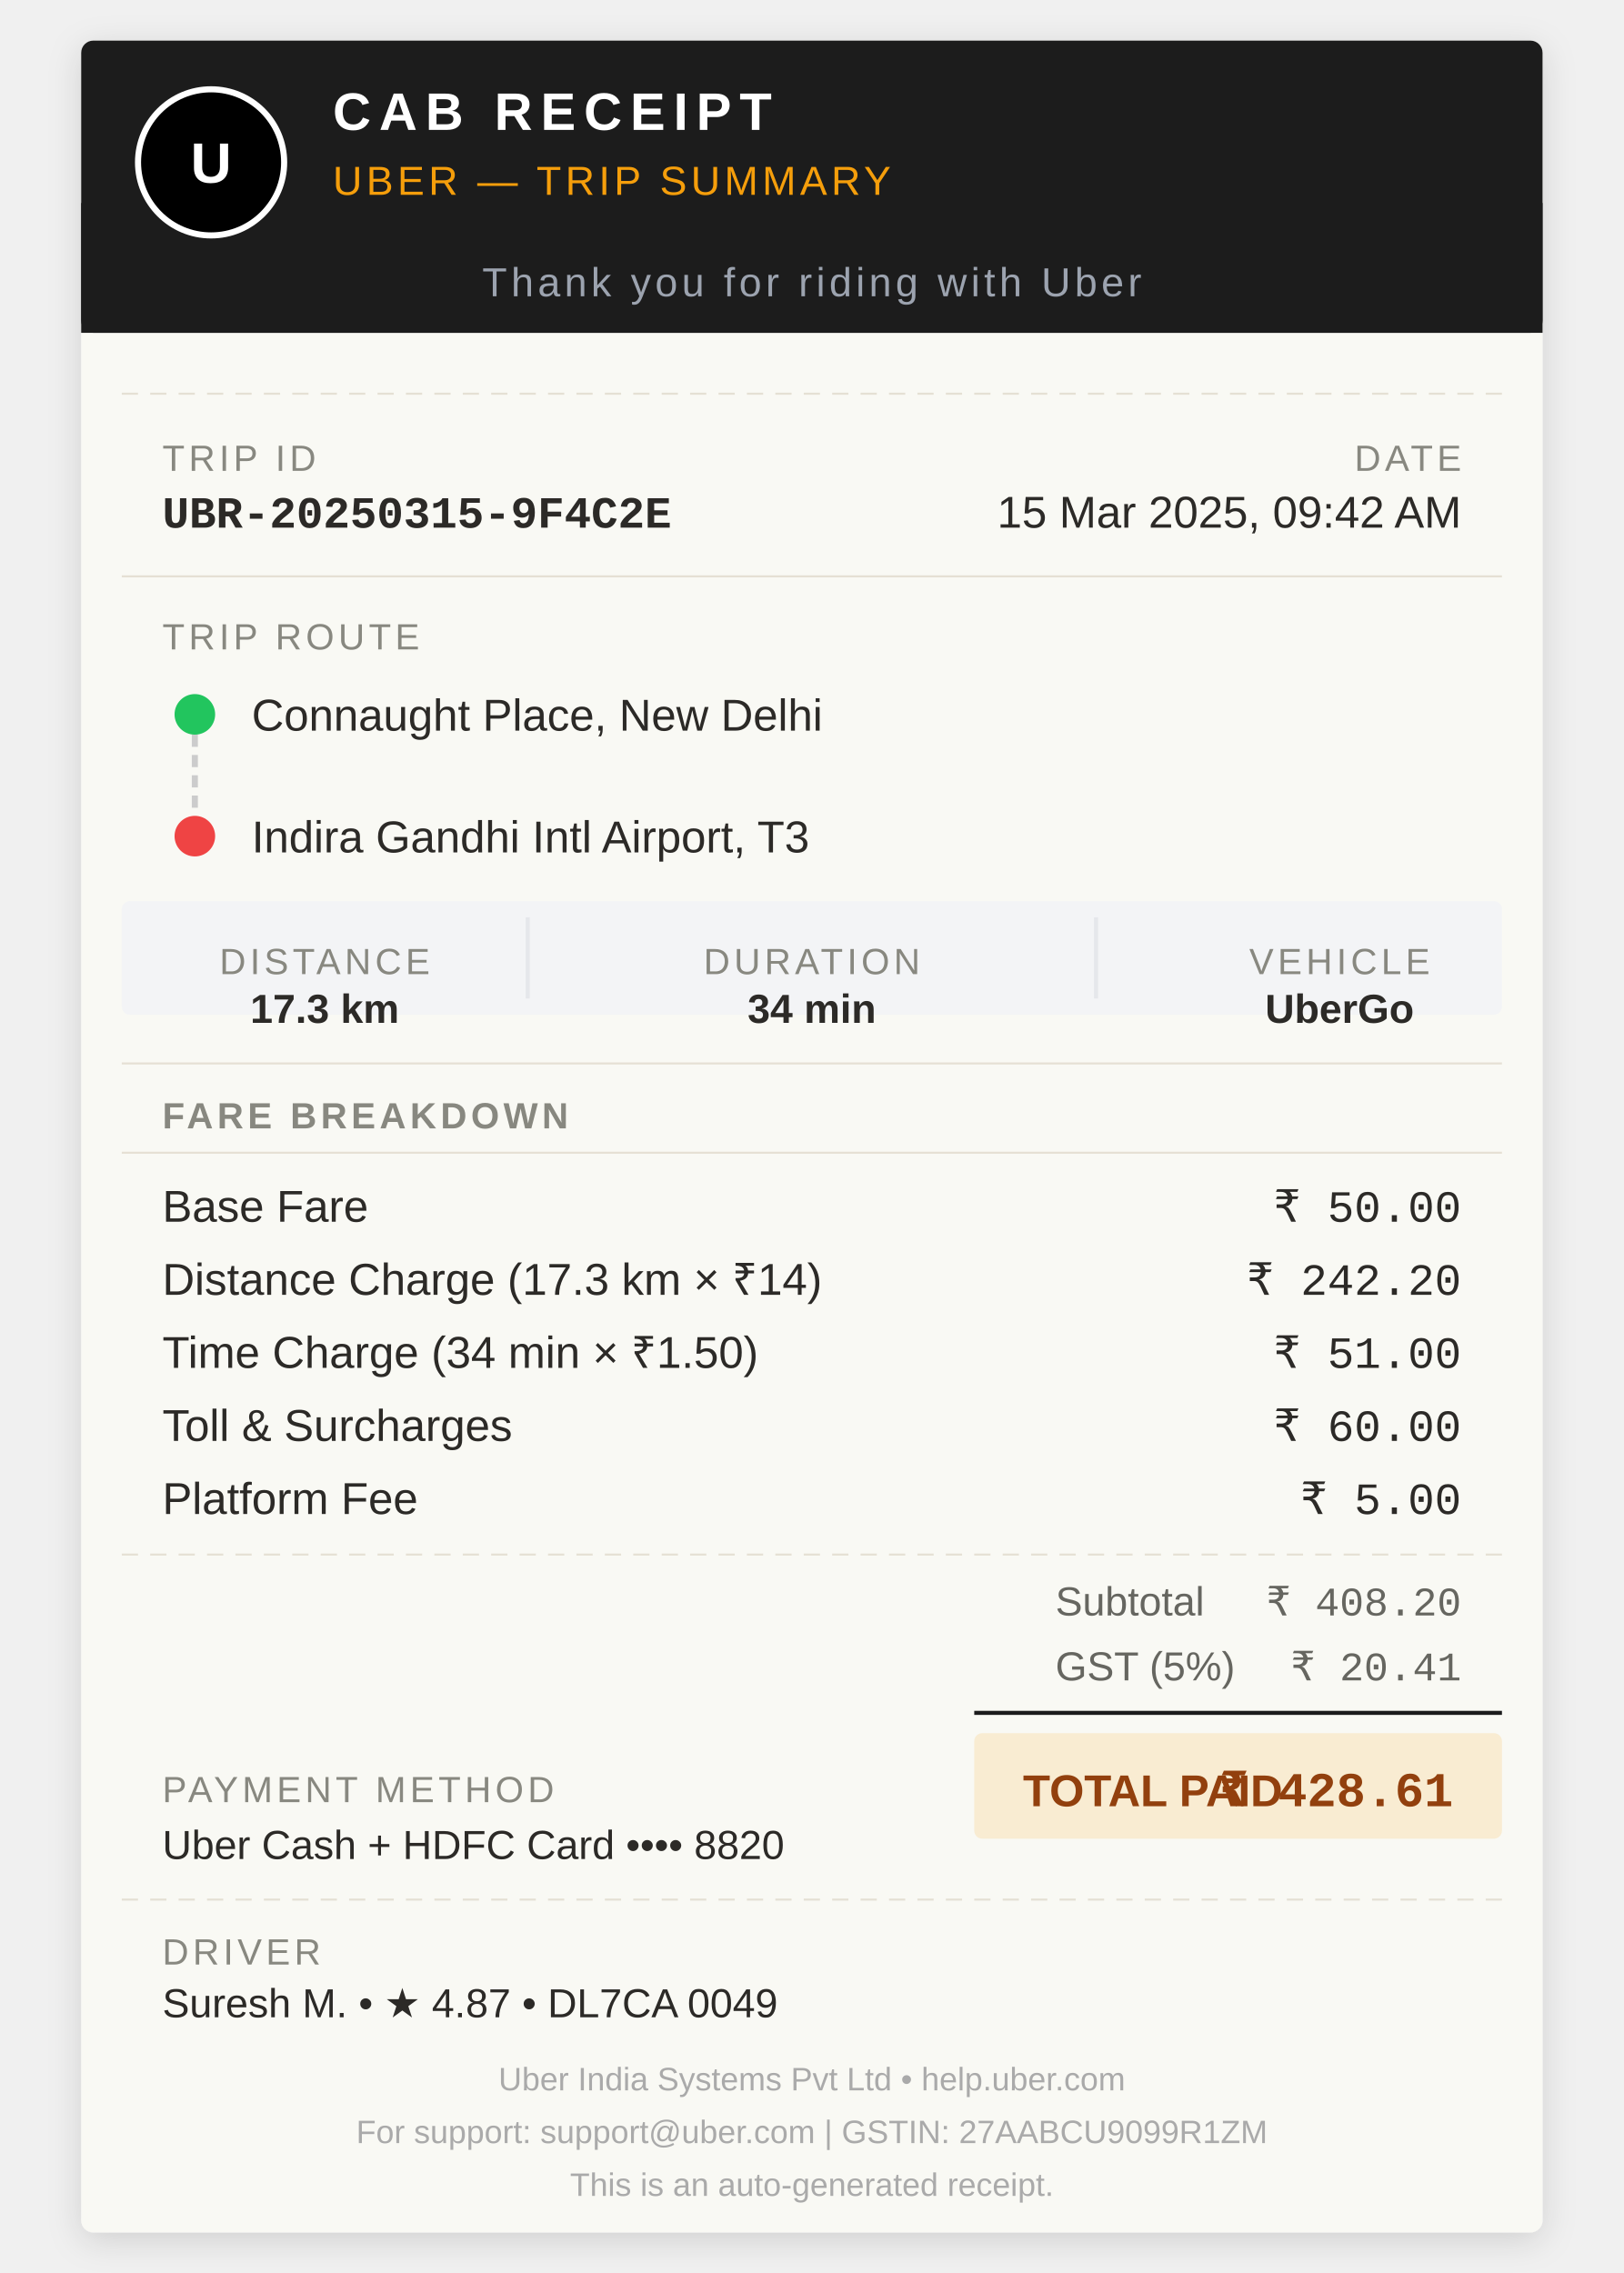
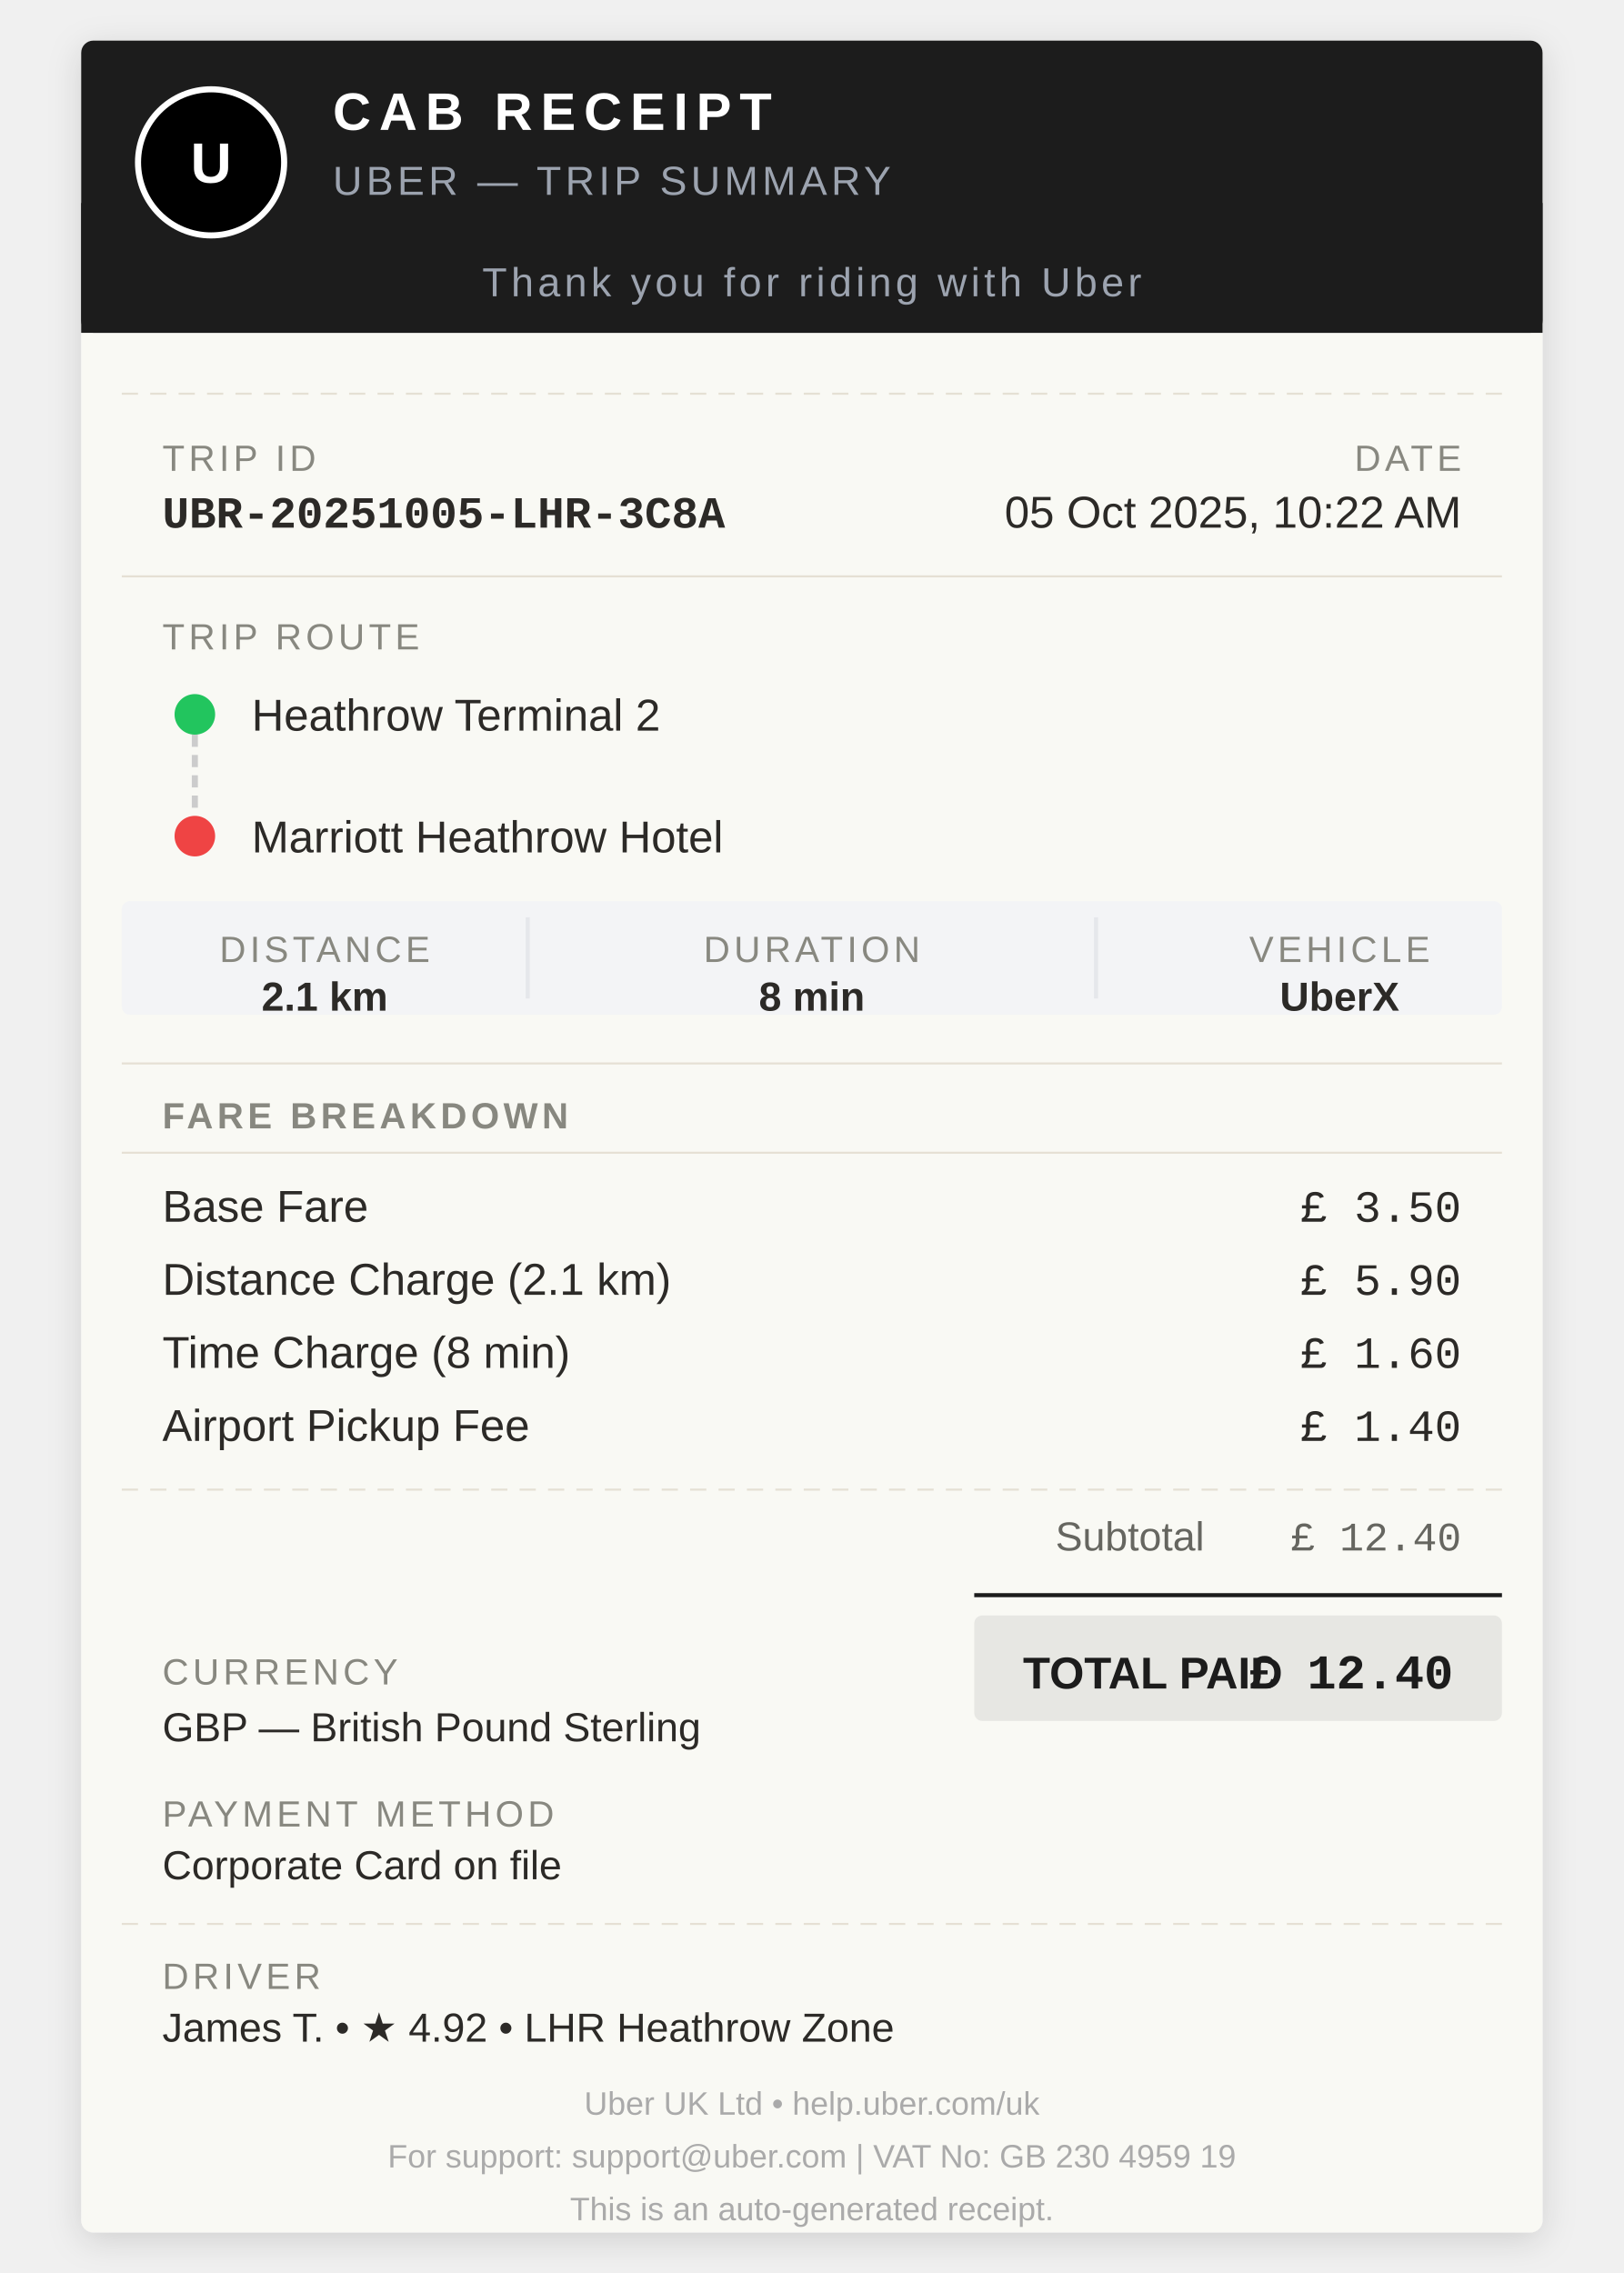
<svg xmlns="http://www.w3.org/2000/svg" width="400" height="560" viewBox="0 0 400 560">
  <defs>
    <filter id="paper-shadow">
      <feDropShadow dx="0" dy="2" stdDeviation="4" flood-color="#00000022" />
    </filter>
  </defs>
  <rect x="20" y="10" width="360" height="540" rx="3" ry="3" fill="#FAFAF7" filter="url(#paper-shadow)" />
  <rect x="20" y="10" width="360" height="540" rx="3" ry="3" fill="#F0EDE0" opacity="0.12" />
  <rect x="20" y="10" width="360" height="72" rx="3" ry="3" fill="#1C1C1C" />
  <rect x="20" y="50" width="360" height="32" fill="#1C1C1C" />
  <circle cx="52" cy="40" r="18" fill="#000000" stroke="#FFFFFF" stroke-width="1.5" />
  <text x="52" y="45" font-family="'Arial', sans-serif" font-size="14" font-weight="900" fill="#FFFFFF" text-anchor="middle">U</text>
  <text x="82" y="32" font-family="'Arial', sans-serif" font-size="13" font-weight="700" fill="#FFFFFF" letter-spacing="2">CAB RECEIPT</text>
-   <text x="82" y="48" font-family="'Arial', sans-serif" font-size="10" fill="#F59E0B" letter-spacing="1">UBER — TRIP SUMMARY</text>
+   <text x="82" y="48" font-family="'Arial', sans-serif" font-size="10" fill="#9CA3AF" letter-spacing="1">UBER — TRIP SUMMARY</text>
  <text x="200" y="73" font-family="'Arial', sans-serif" font-size="10" fill="#9CA3AF" text-anchor="middle" letter-spacing="1">Thank you for riding with Uber</text>
  <line x1="30" y1="97" x2="370" y2="97" stroke="#E5E0D4" stroke-width="0.5" stroke-dasharray="4,3" />
  <text x="40" y="116" font-family="'Arial', sans-serif" font-size="9" fill="#888880" letter-spacing="1">TRIP ID</text>
-   <text x="40" y="130" font-family="'Courier New', monospace" font-size="11" font-weight="700" fill="#2C2A27">UBR-20250315-9F4C2E</text>
+   <text x="40" y="130" font-family="'Courier New', monospace" font-size="11" font-weight="700" fill="#2C2A27">UBR-20251005-LHR-3C8A</text>
  <text x="360" y="116" font-family="'Arial', sans-serif" font-size="9" fill="#888880" text-anchor="end" letter-spacing="1">DATE</text>
-   <text x="360" y="130" font-family="'Arial', sans-serif" font-size="11" fill="#2C2A27" text-anchor="end">15 Mar 2025, 09:42 AM</text>
+   <text x="360" y="130" font-family="'Arial', sans-serif" font-size="11" fill="#2C2A27" text-anchor="end">05 Oct 2025, 10:22 AM</text>
  <line x1="30" y1="142" x2="370" y2="142" stroke="#E5E0D4" stroke-width="0.5" />
  <text x="40" y="160" font-family="'Arial', sans-serif" font-size="9" fill="#888880" letter-spacing="1">TRIP ROUTE</text>
  <circle cx="48" cy="176" r="5" fill="#22C55E" />
-   <text x="62" y="180" font-family="'Arial', sans-serif" font-size="11" fill="#2C2A27">Connaught Place, New Delhi</text>
+   <text x="62" y="180" font-family="'Arial', sans-serif" font-size="11" fill="#2C2A27">Heathrow Terminal 2</text>
  <line x1="48" y1="181" x2="48" y2="201" stroke="#CCCCCC" stroke-width="1.5" stroke-dasharray="3,2" />
  <circle cx="48" cy="206" r="5" fill="#EF4444" />
-   <text x="62" y="210" font-family="'Arial', sans-serif" font-size="11" fill="#2C2A27">Indira Gandhi Intl Airport, T3</text>
+   <text x="62" y="210" font-family="'Arial', sans-serif" font-size="11" fill="#2C2A27">Marriott Heathrow Hotel</text>
  <rect x="30" y="222" width="340" height="28" rx="2" fill="#F3F4F6" />
-   <text x="80" y="240" font-family="'Arial', sans-serif" font-size="9" fill="#888880" text-anchor="middle" letter-spacing="1">DISTANCE</text>
-   <text x="80" y="252" font-family="'Arial', sans-serif" font-size="10" font-weight="700" fill="#2C2A27" text-anchor="middle">17.3 km</text>
+   <text x="80" y="237" font-family="'Arial', sans-serif" font-size="9" fill="#888880" text-anchor="middle" letter-spacing="1">DISTANCE</text>
+   <text x="80" y="249" font-family="'Arial', sans-serif" font-size="10" font-weight="700" fill="#2C2A27" text-anchor="middle">2.1 km</text>
  <line x1="130" y1="226" x2="130" y2="246" stroke="#E5E7EB" stroke-width="1" />
-   <text x="200" y="240" font-family="'Arial', sans-serif" font-size="9" fill="#888880" text-anchor="middle" letter-spacing="1">DURATION</text>
-   <text x="200" y="252" font-family="'Arial', sans-serif" font-size="10" font-weight="700" fill="#2C2A27" text-anchor="middle">34 min</text>
+   <text x="200" y="237" font-family="'Arial', sans-serif" font-size="9" fill="#888880" text-anchor="middle" letter-spacing="1">DURATION</text>
+   <text x="200" y="249" font-family="'Arial', sans-serif" font-size="10" font-weight="700" fill="#2C2A27" text-anchor="middle">8 min</text>
  <line x1="270" y1="226" x2="270" y2="246" stroke="#E5E7EB" stroke-width="1" />
-   <text x="330" y="240" font-family="'Arial', sans-serif" font-size="9" fill="#888880" text-anchor="middle" letter-spacing="1">VEHICLE</text>
-   <text x="330" y="252" font-family="'Arial', sans-serif" font-size="10" font-weight="700" fill="#2C2A27" text-anchor="middle">UberGo</text>
+   <text x="330" y="237" font-family="'Arial', sans-serif" font-size="9" fill="#888880" text-anchor="middle" letter-spacing="1">VEHICLE</text>
+   <text x="330" y="249" font-family="'Arial', sans-serif" font-size="10" font-weight="700" fill="#2C2A27" text-anchor="middle">UberX</text>
  <line x1="30" y1="262" x2="370" y2="262" stroke="#E5E0D4" stroke-width="0.5" />
  <text x="40" y="278" font-family="'Arial', sans-serif" font-size="9" font-weight="700" fill="#888880" letter-spacing="1">FARE BREAKDOWN</text>
  <line x1="30" y1="284" x2="370" y2="284" stroke="#E5E0D4" stroke-width="0.5" />
  <text x="40" y="301" font-family="'Arial', sans-serif" font-size="11" fill="#2C2A27">Base Fare</text>
-   <text x="360" y="301" font-family="'Courier New', monospace" font-size="11" fill="#2C2A27" text-anchor="end">₹  50.00</text>
-   <text x="40" y="319" font-family="'Arial', sans-serif" font-size="11" fill="#2C2A27">Distance Charge (17.3 km × ₹14)</text>
-   <text x="360" y="319" font-family="'Courier New', monospace" font-size="11" fill="#2C2A27" text-anchor="end">₹ 242.20</text>
-   <text x="40" y="337" font-family="'Arial', sans-serif" font-size="11" fill="#2C2A27">Time Charge (34 min × ₹1.50)</text>
-   <text x="360" y="337" font-family="'Courier New', monospace" font-size="11" fill="#2C2A27" text-anchor="end">₹  51.00</text>
-   <text x="40" y="355" font-family="'Arial', sans-serif" font-size="11" fill="#2C2A27">Toll &amp; Surcharges</text>
-   <text x="360" y="355" font-family="'Courier New', monospace" font-size="11" fill="#2C2A27" text-anchor="end">₹  60.00</text>
-   <text x="40" y="373" font-family="'Arial', sans-serif" font-size="11" fill="#2C2A27">Platform Fee</text>
-   <text x="360" y="373" font-family="'Courier New', monospace" font-size="11" fill="#2C2A27" text-anchor="end">₹   5.00</text>
-   <line x1="30" y1="383" x2="370" y2="383" stroke="#E5E0D4" stroke-width="0.5" stroke-dasharray="4,3" />
-   <text x="260" y="398" font-family="'Arial', sans-serif" font-size="10" fill="#666660">Subtotal</text>
-   <text x="360" y="398" font-family="'Courier New', monospace" font-size="10" fill="#666660" text-anchor="end">₹ 408.20</text>
-   <text x="260" y="414" font-family="'Arial', sans-serif" font-size="10" fill="#666660">GST (5%)</text>
-   <text x="360" y="414" font-family="'Courier New', monospace" font-size="10" fill="#666660" text-anchor="end">₹  20.41</text>
-   <line x1="240" y1="422" x2="370" y2="422" stroke="#1C1C1C" stroke-width="1" />
-   <rect x="240" y="427" width="130" height="26" rx="2" fill="#F59E0B" opacity="0.15" />
-   <text x="252" y="445" font-family="'Arial', sans-serif" font-size="11" font-weight="700" fill="#92400E">TOTAL PAID</text>
-   <text x="358" y="445" font-family="'Courier New', monospace" font-size="12" font-weight="700" fill="#92400E" text-anchor="end">₹ 428.61</text>
-   <text x="40" y="444" font-family="'Arial', sans-serif" font-size="9" fill="#888880" letter-spacing="1">PAYMENT METHOD</text>
-   <text x="40" y="458" font-family="'Arial', sans-serif" font-size="10" fill="#2C2A27">Uber Cash + HDFC Card •••• 8820</text>
-   <line x1="30" y1="468" x2="370" y2="468" stroke="#E5E0D4" stroke-width="0.5" stroke-dasharray="4,3" />
-   <text x="40" y="484" font-family="'Arial', sans-serif" font-size="9" fill="#888880" letter-spacing="1">DRIVER</text>
-   <text x="40" y="497" font-family="'Arial', sans-serif" font-size="10" fill="#2C2A27">Suresh M.  •  ★ 4.87  •  DL7CA 0049</text>
-   <text x="200" y="515" font-family="'Arial', sans-serif" font-size="8" fill="#AAAAAA" text-anchor="middle">Uber India Systems Pvt Ltd • help.uber.com</text>
-   <text x="200" y="528" font-family="'Arial', sans-serif" font-size="8" fill="#AAAAAA" text-anchor="middle">For support: support@uber.com  |  GSTIN: 27AABCU9099R1ZM</text>
-   <text x="200" y="541" font-family="'Arial', sans-serif" font-size="8" fill="#AAAAAA" text-anchor="middle">This is an auto-generated receipt.</text>
+   <text x="360" y="301" font-family="'Courier New', monospace" font-size="11" fill="#2C2A27" text-anchor="end">£  3.50</text>
+   <text x="40" y="319" font-family="'Arial', sans-serif" font-size="11" fill="#2C2A27">Distance Charge (2.1 km)</text>
+   <text x="360" y="319" font-family="'Courier New', monospace" font-size="11" fill="#2C2A27" text-anchor="end">£  5.90</text>
+   <text x="40" y="337" font-family="'Arial', sans-serif" font-size="11" fill="#2C2A27">Time Charge (8 min)</text>
+   <text x="360" y="337" font-family="'Courier New', monospace" font-size="11" fill="#2C2A27" text-anchor="end">£  1.60</text>
+   <text x="40" y="355" font-family="'Arial', sans-serif" font-size="11" fill="#2C2A27">Airport Pickup Fee</text>
+   <text x="360" y="355" font-family="'Courier New', monospace" font-size="11" fill="#2C2A27" text-anchor="end">£  1.40</text>
+   <line x1="30" y1="367" x2="370" y2="367" stroke="#E5E0D4" stroke-width="0.5" stroke-dasharray="4,3" />
+   <text x="260" y="382" font-family="'Arial', sans-serif" font-size="10" fill="#666660">Subtotal</text>
+   <text x="360" y="382" font-family="'Courier New', monospace" font-size="10" fill="#666660" text-anchor="end">£ 12.40</text>
+   <line x1="240" y1="393" x2="370" y2="393" stroke="#1C1C1C" stroke-width="1" />
+   <rect x="240" y="398" width="130" height="26" rx="2" fill="#1C1C1C" opacity="0.08" />
+   <text x="252" y="416" font-family="'Arial', sans-serif" font-size="11" font-weight="700" fill="#1C1C1C">TOTAL PAID</text>
+   <text x="358" y="416" font-family="'Courier New', monospace" font-size="12" font-weight="700" fill="#1C1C1C" text-anchor="end">£ 12.40</text>
+   <text x="40" y="415" font-family="'Arial', sans-serif" font-size="9" fill="#888880" letter-spacing="1">CURRENCY</text>
+   <text x="40" y="429" font-family="'Arial', sans-serif" font-size="10" fill="#2C2A27">GBP — British Pound Sterling</text>
+   <text x="40" y="450" font-family="'Arial', sans-serif" font-size="9" fill="#888880" letter-spacing="1">PAYMENT METHOD</text>
+   <text x="40" y="463" font-family="'Arial', sans-serif" font-size="10" fill="#2C2A27">Corporate Card on file</text>
+   <line x1="30" y1="474" x2="370" y2="474" stroke="#E5E0D4" stroke-width="0.5" stroke-dasharray="4,3" />
+   <text x="40" y="490" font-family="'Arial', sans-serif" font-size="9" fill="#888880" letter-spacing="1">DRIVER</text>
+   <text x="40" y="503" font-family="'Arial', sans-serif" font-size="10" fill="#2C2A27">James T.  •  ★ 4.92  •  LHR Heathrow Zone</text>
+   <text x="200" y="521" font-family="'Arial', sans-serif" font-size="8" fill="#AAAAAA" text-anchor="middle">Uber UK Ltd • help.uber.com/uk</text>
+   <text x="200" y="534" font-family="'Arial', sans-serif" font-size="8" fill="#AAAAAA" text-anchor="middle">For support: support@uber.com  |  VAT No: GB 230 4959 19</text>
+   <text x="200" y="547" font-family="'Arial', sans-serif" font-size="8" fill="#AAAAAA" text-anchor="middle">This is an auto-generated receipt.</text>
</svg>
